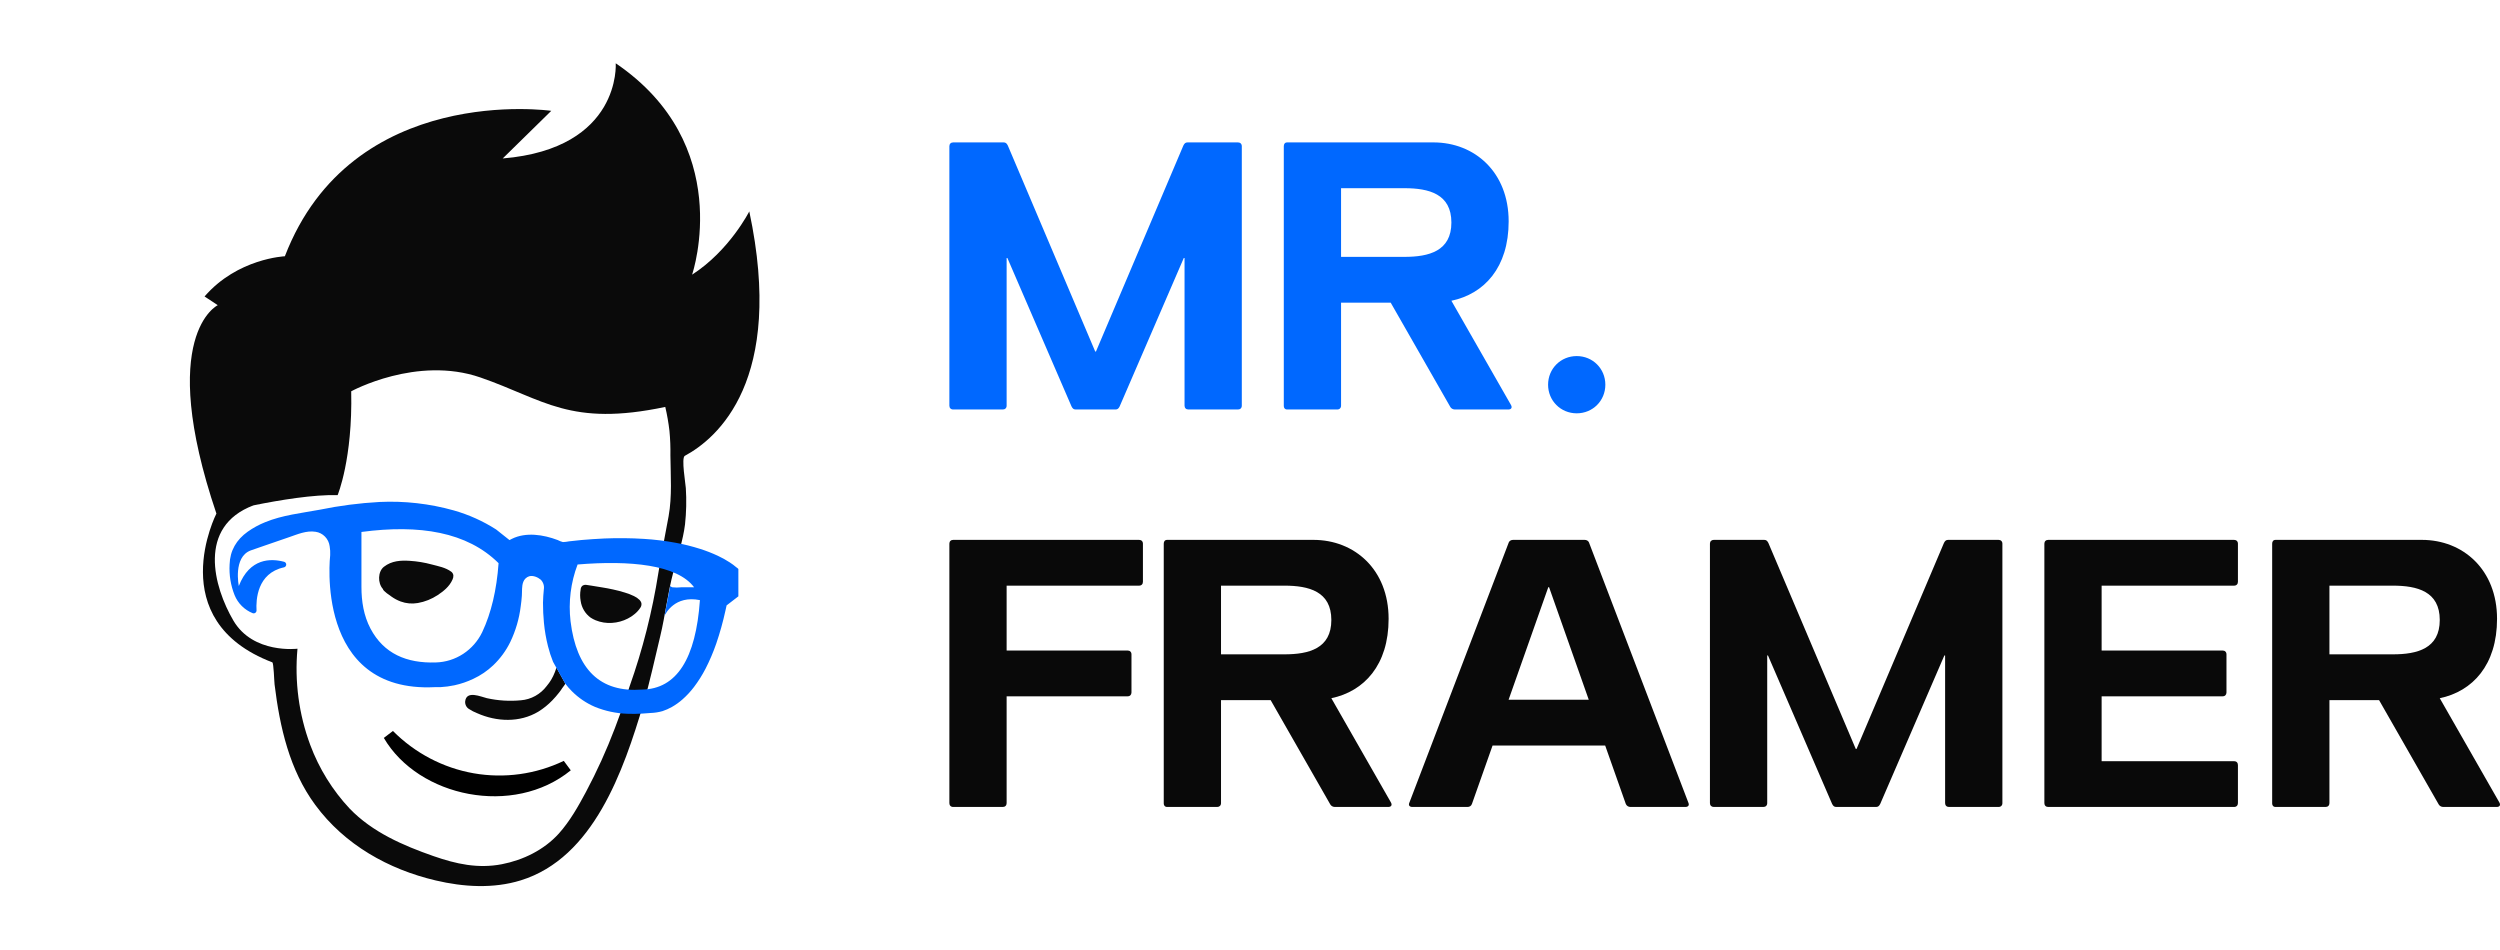
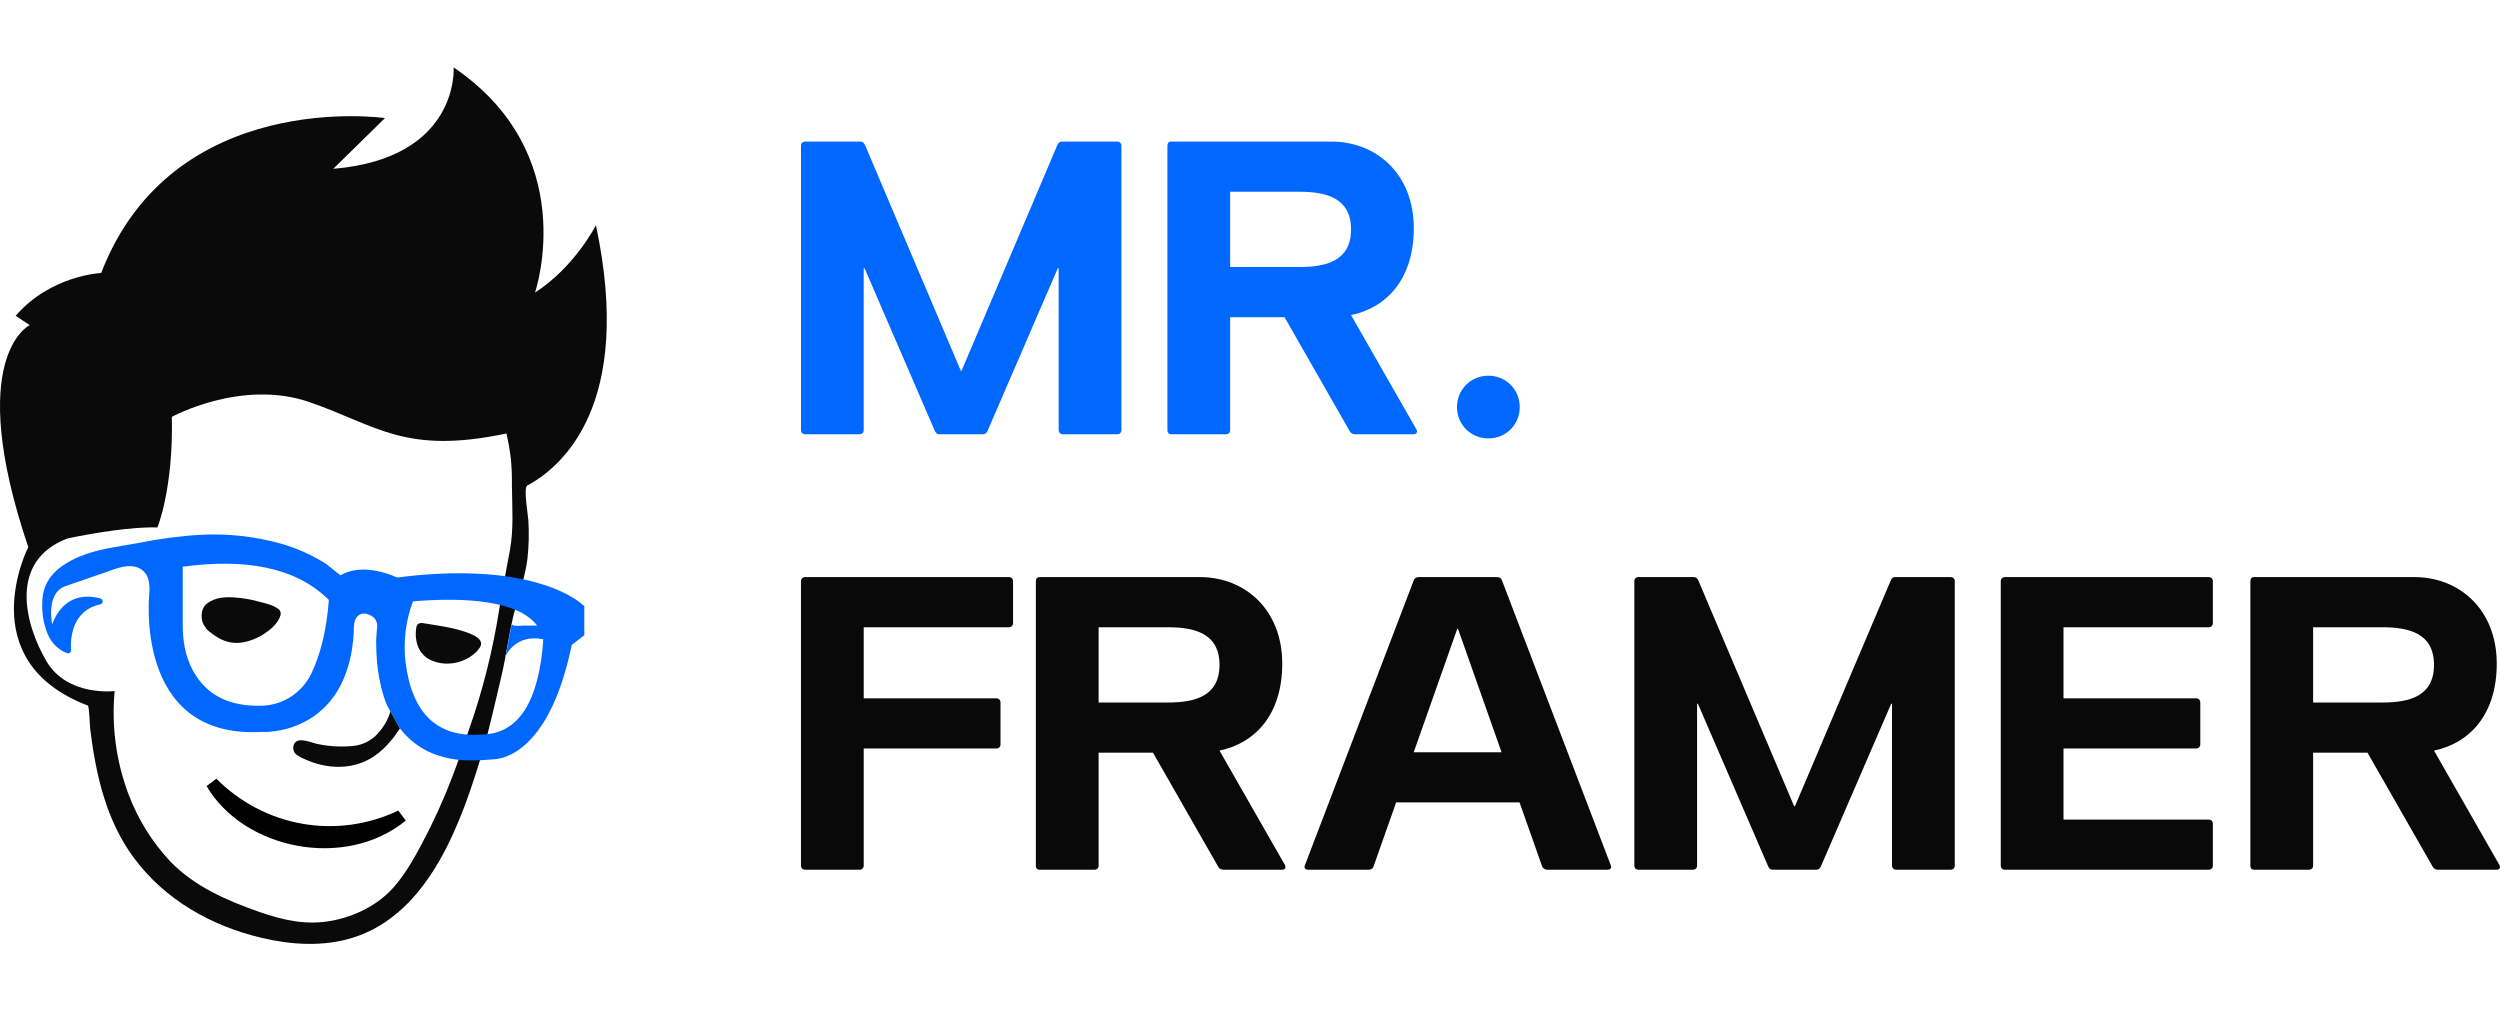
- <svg xmlns="http://www.w3.org/2000/svg" width="158" height="60" viewBox="0 0 158 60" fill="none">
-   <path d="M47.355 13.36C47.355 13.36 46.108 15.834 43.74 17.359C43.811 17.146 46.454 9.119 38.914 4C38.914 4 39.288 9.385 31.771 10.015L34.84 7.005C34.84 7.005 22.247 5.185 18.003 16.196C18.003 16.196 15.01 16.326 12.928 18.737L13.763 19.287C13.763 19.287 9.854 21.153 13.677 32.458C13.677 32.458 10.229 39.194 17.21 41.86C17.299 41.894 17.331 43.113 17.353 43.257C17.684 45.957 18.294 48.658 19.924 50.87C21.781 53.392 24.558 54.945 27.534 55.644C29.29 56.059 31.175 56.178 32.917 55.637C37.516 54.209 39.411 48.694 40.661 44.488C41.078 43.084 41.376 41.649 41.723 40.226C42.051 38.868 42.2 37.471 42.564 36.117C42.83 35.126 43.165 34.167 43.293 33.144C43.376 32.381 43.393 31.613 43.344 30.847C43.331 30.585 43.047 28.941 43.278 28.81C45.324 27.711 49.627 24.046 47.355 13.36ZM42.255 32.632C42.207 32.911 42.153 33.189 42.098 33.467C41.923 34.375 41.755 35.288 41.61 36.202C41.225 38.651 40.615 41.057 39.787 43.39C39.514 44.277 39.19 45.152 38.861 46.021C38.337 47.401 37.727 48.747 37.034 50.048C36.54 50.974 36.017 51.898 35.32 52.679C34.383 53.715 33.066 54.357 31.715 54.619C30.203 54.91 28.828 54.605 27.394 54.105C25.49 53.439 23.537 52.601 22.094 51.099C21.011 49.941 20.165 48.574 19.607 47.079C18.886 45.141 18.611 43.061 18.801 40.998C18.801 40.998 15.996 41.348 14.748 39.217C13.501 37.086 12.456 33.285 16.014 31.94L15.88 31.965L16.031 31.933L16.014 31.94C17.66 31.605 19.833 31.246 21.338 31.293C21.338 31.293 22.293 29.006 22.196 24.73C22.196 24.73 26.338 22.463 30.364 23.857C34.39 25.251 36.017 26.989 42.045 25.718C42.163 26.218 42.251 26.725 42.31 27.235C42.359 27.75 42.379 28.268 42.37 28.786C42.384 30.095 42.484 31.338 42.255 32.632Z" fill="#0A0A0A" />
-   <path d="M35.719 43.188L35.164 42.191L35.147 42.252L35.136 42.288C35.107 42.374 35.073 42.453 35.061 42.496C34.941 42.809 34.769 43.099 34.553 43.354C34.359 43.612 34.114 43.827 33.833 43.982C33.552 44.138 33.243 44.232 32.924 44.258C32.203 44.327 31.476 44.282 30.769 44.124C30.384 44.033 29.483 43.616 29.399 44.322C29.39 44.421 29.409 44.52 29.455 44.609C29.5 44.697 29.57 44.77 29.656 44.818C29.811 44.919 29.975 45.003 30.147 45.07C31.38 45.621 32.843 45.685 34.027 44.974C34.348 44.775 34.643 44.537 34.906 44.263C35.057 44.107 35.2 43.943 35.334 43.771C35.406 43.677 35.477 43.584 35.54 43.48C35.571 43.431 35.737 43.243 35.727 43.189L35.719 43.188Z" fill="#0A0A0A" />
-   <path d="M16.024 31.933L16.007 31.94L15.873 31.964L16.024 31.933Z" fill="#0A0A0A" />
-   <path d="M16.024 31.933L16.007 31.94L15.873 31.964L16.024 31.933Z" fill="#0A0A0A" />
-   <path d="M24.263 35.821C24.756 35.436 25.339 35.409 25.892 35.444C26.366 35.474 26.836 35.552 27.296 35.677C27.703 35.788 28.153 35.859 28.526 36.137C28.56 36.164 28.59 36.198 28.611 36.236C28.633 36.275 28.647 36.317 28.653 36.361C28.658 36.451 28.641 36.54 28.602 36.62C28.403 37.082 28.009 37.377 27.667 37.606C27.286 37.86 26.857 38.032 26.407 38.111C26.042 38.175 25.667 38.142 25.319 38.013C25.116 37.937 24.924 37.835 24.747 37.709C24.667 37.652 24.2 37.346 24.2 37.224C23.859 36.849 23.88 36.121 24.263 35.821Z" fill="#0A0A0A" />
-   <path d="M16.024 31.933L16.007 31.94L15.873 31.964L16.024 31.933Z" fill="#0A0A0A" />
-   <path d="M16.024 31.933L16.007 31.94L15.873 31.964L16.024 31.933Z" fill="#0A0A0A" />
-   <path d="M36.703 37.206C36.716 37.133 36.754 37.067 36.809 37.02C36.891 36.966 36.989 36.948 37.084 36.969C37.179 36.98 37.275 36.996 37.369 37.012C37.601 37.052 37.835 37.09 38.068 37.126C38.301 37.162 38.519 37.205 38.743 37.254C38.995 37.309 39.248 37.373 39.496 37.452C39.693 37.51 39.884 37.583 40.068 37.673C40.198 37.733 40.316 37.814 40.419 37.915C40.473 37.968 40.513 38.035 40.535 38.108C40.545 38.158 40.544 38.21 40.534 38.26C40.524 38.31 40.505 38.357 40.476 38.399C40.374 38.558 40.247 38.698 40.101 38.814C39.971 38.923 39.83 39.016 39.679 39.092C39.368 39.252 39.028 39.346 38.679 39.367C38.325 39.392 37.969 39.335 37.639 39.2C37.531 39.154 37.427 39.099 37.328 39.035C37.158 38.912 37.015 38.755 36.907 38.574C36.799 38.393 36.727 38.191 36.698 37.982C36.653 37.741 36.653 37.494 36.698 37.254C36.696 37.241 36.699 37.223 36.703 37.206Z" fill="#0A0A0A" />
-   <path d="M46.535 35.852C46.404 35.739 46.264 35.636 46.118 35.542C45.877 35.385 45.626 35.246 45.365 35.125C45.001 34.955 44.626 34.809 44.242 34.688C43.737 34.527 43.222 34.398 42.701 34.303C42.04 34.181 41.372 34.099 40.701 34.058C39.868 34.006 39.032 33.998 38.198 34.032C37.715 34.054 37.231 34.087 36.747 34.129C36.488 34.156 36.227 34.18 35.97 34.212C35.84 34.239 35.709 34.254 35.577 34.259H35.574C35.459 34.228 35.347 34.184 35.241 34.129C34.348 33.792 33.241 33.611 32.344 34.058L32.201 34.134C32.19 34.134 31.41 33.499 31.357 33.464C30.526 32.933 29.623 32.526 28.678 32.258C27.149 31.829 25.564 31.649 23.98 31.725C22.713 31.795 21.452 31.958 20.208 32.214C19.066 32.426 17.848 32.553 16.757 33.003C16.368 33.159 15.998 33.361 15.654 33.604C14.948 34.107 14.534 34.796 14.511 35.673C14.473 36.336 14.581 36.998 14.826 37.613C14.931 37.871 15.087 38.105 15.284 38.301C15.48 38.496 15.713 38.65 15.968 38.752C15.996 38.762 16.026 38.766 16.055 38.762C16.085 38.758 16.113 38.747 16.137 38.73C16.161 38.713 16.18 38.689 16.194 38.662C16.207 38.635 16.213 38.606 16.213 38.575C16.173 37.92 16.244 36.225 17.944 35.857C17.984 35.849 18.02 35.828 18.046 35.797C18.073 35.766 18.088 35.727 18.089 35.686C18.091 35.645 18.079 35.605 18.055 35.572C18.03 35.539 17.996 35.515 17.957 35.505C17.127 35.285 15.784 35.256 15.093 37.034C15.093 37.034 14.717 35.214 15.841 34.789C16.146 34.684 16.453 34.579 16.757 34.471L18.261 33.953C18.798 33.77 19.36 33.517 19.943 33.608C20.169 33.641 20.378 33.747 20.539 33.912C20.7 34.077 20.804 34.292 20.834 34.522C20.866 34.708 20.878 34.896 20.868 35.084C20.868 35.084 19.83 43.809 27.48 43.428C27.597 43.42 27.713 43.428 27.83 43.428C28.129 43.412 28.427 43.372 28.72 43.31C29.132 43.221 29.532 43.084 29.914 42.902C30.376 42.687 30.801 42.398 31.173 42.045C31.615 41.624 31.98 41.126 32.25 40.574C32.591 39.864 32.814 39.101 32.91 38.316C32.943 38.097 32.964 37.88 32.981 37.654C33.003 37.363 32.964 37.05 33.073 36.772C33.105 36.688 33.155 36.613 33.22 36.552C33.285 36.491 33.362 36.446 33.447 36.42C33.691 36.352 33.991 36.481 34.175 36.635C34.254 36.714 34.313 36.812 34.347 36.919C34.381 37.026 34.389 37.14 34.37 37.251C34.348 37.532 34.317 37.808 34.317 38.089C34.316 38.515 34.336 38.941 34.377 39.364C34.425 39.865 34.511 40.36 34.634 40.847C34.718 41.181 34.824 41.508 34.953 41.827L35.715 43.193C35.847 43.368 35.99 43.533 36.144 43.687C36.563 44.106 37.056 44.441 37.597 44.673C38.251 44.94 38.946 45.088 39.65 45.11C39.956 45.123 40.262 45.119 40.568 45.1C40.751 45.088 40.931 45.068 41.111 45.061C41.367 45.053 41.621 45.014 41.868 44.944C42.074 44.876 42.272 44.788 42.461 44.682C42.703 44.545 42.931 44.382 43.14 44.196C43.406 43.961 43.648 43.699 43.864 43.414C44.137 43.053 44.379 42.669 44.588 42.266C44.85 41.756 45.076 41.226 45.264 40.683C45.498 39.999 45.693 39.303 45.847 38.596L45.921 38.261L46.665 37.688V35.967C46.665 35.943 46.557 35.867 46.535 35.852ZM30.477 39.949C30.207 40.511 29.791 40.986 29.275 41.324C28.759 41.662 28.162 41.85 27.548 41.867C25.691 41.929 24.251 41.309 23.414 39.725C22.985 38.909 22.843 38.005 22.843 37.087V33.62C26.517 33.131 29.521 33.62 31.51 35.593C31.388 37.289 31.045 38.746 30.477 39.949ZM40.574 43.581C37.928 43.778 36.431 42.317 36.058 39.261C35.917 38.047 36.07 36.816 36.504 35.676C39.833 35.401 42.804 35.691 43.868 37.117H43.048C42.864 37.138 42.677 37.138 42.492 37.117C42.441 37.102 42.395 37.073 42.358 37.033L41.995 38.925C42.058 38.791 42.641 37.603 44.235 37.928C43.977 41.623 42.773 43.548 40.574 43.581Z" fill="#0068FF" />
-   <path d="M24.829 46.2L24.258 46.637C26.449 50.387 32.456 51.64 36.073 48.684L35.631 48.088C33.857 48.936 31.87 49.21 29.939 48.872C28.008 48.533 26.226 47.599 24.832 46.196L24.829 46.2Z" fill="black" />
-   <path d="M60.241 25.88C60.096 25.88 60 25.784 60 25.639V9.241C60 9.096 60.096 9 60.241 9H63.426C63.547 9 63.619 9.048 63.692 9.193L69.217 22.215H69.265L74.791 9.193C74.863 9.048 74.936 9 75.056 9H78.241C78.386 9 78.482 9.096 78.482 9.241V25.639C78.482 25.784 78.386 25.88 78.241 25.88H75.104C74.96 25.88 74.863 25.784 74.863 25.639V16.307H74.815L70.761 25.688C70.689 25.832 70.617 25.88 70.496 25.88H67.987C67.866 25.88 67.793 25.832 67.721 25.688L63.667 16.307H63.619V25.639C63.619 25.784 63.523 25.88 63.378 25.88H60.241Z" fill="#0068FF" />
-   <path d="M81.353 25.88C81.208 25.88 81.136 25.784 81.136 25.663V9.241C81.136 9.096 81.208 9 81.353 9H90.594C93.2 9 95.347 10.881 95.347 13.992C95.347 16.91 93.803 18.574 91.728 19.008L95.492 25.591C95.589 25.76 95.516 25.88 95.323 25.88H91.945C91.825 25.88 91.704 25.808 91.656 25.712L87.892 19.128H84.755V25.639C84.755 25.784 84.659 25.88 84.514 25.88H81.353ZM84.755 16.234H88.76C90.305 16.234 91.728 15.873 91.728 14.064C91.728 12.255 90.305 11.894 88.76 11.894H84.755V16.234Z" fill="#0068FF" />
-   <path d="M99.649 26.122C98.635 26.122 97.839 25.326 97.839 24.313C97.839 23.3 98.635 22.504 99.649 22.504C100.662 22.504 101.458 23.3 101.458 24.313C101.458 25.326 100.662 26.122 99.649 26.122Z" fill="#0068FF" />
-   <path d="M60 34.361C60 34.216 60.096 34.12 60.241 34.12H71.992C72.137 34.12 72.233 34.216 72.233 34.361V36.772C72.233 36.917 72.137 37.013 71.992 37.013H63.619V41.113H71.268C71.413 41.113 71.509 41.209 71.509 41.354V43.766C71.509 43.91 71.413 44.007 71.268 44.007H63.619V50.759C63.619 50.904 63.523 51 63.378 51H60.241C60.096 51 60 50.904 60 50.759V34.361Z" fill="#090909" />
-   <path d="M73.766 51C73.621 51 73.549 50.904 73.549 50.783V34.361C73.549 34.216 73.621 34.12 73.766 34.12H83.007C85.613 34.12 87.76 36.001 87.76 39.111C87.76 42.029 86.216 43.693 84.141 44.127L87.905 50.711C88.001 50.879 87.929 51 87.736 51H84.358C84.237 51 84.117 50.928 84.069 50.831L80.305 44.248H77.168V50.759C77.168 50.904 77.071 51 76.927 51H73.766ZM77.168 41.354H81.173C82.717 41.354 84.141 40.992 84.141 39.184C84.141 37.375 82.717 37.013 81.173 37.013H77.168V41.354Z" fill="#090909" />
-   <path d="M97.901 37.11H97.852L95.343 44.224H100.41L97.901 37.11ZM89.07 50.735L95.343 34.312C95.391 34.168 95.512 34.12 95.632 34.12H100.145C100.265 34.12 100.386 34.168 100.434 34.312L106.707 50.735C106.78 50.904 106.683 51 106.514 51H103.04C102.919 51 102.799 50.928 102.75 50.807L101.447 47.117H94.33L93.027 50.807C92.978 50.952 92.858 51 92.737 51H89.263C89.094 51 88.997 50.904 89.07 50.735Z" fill="#090909" />
-   <path d="M108.31 51C108.165 51 108.068 50.904 108.068 50.759V34.361C108.068 34.216 108.165 34.12 108.31 34.12H111.494C111.615 34.12 111.688 34.168 111.76 34.312L117.285 47.334H117.334L122.859 34.312C122.931 34.168 123.004 34.12 123.124 34.12H126.309C126.454 34.12 126.551 34.216 126.551 34.361V50.759C126.551 50.904 126.454 51 126.309 51H123.173C123.028 51 122.931 50.904 122.931 50.759V41.426H122.883L118.83 50.807C118.757 50.952 118.685 51 118.564 51H116.055C115.934 51 115.862 50.952 115.789 50.807L111.736 41.426H111.688V50.759C111.688 50.904 111.591 51 111.446 51H108.31Z" fill="#090909" />
-   <path d="M129.204 34.361C129.204 34.216 129.301 34.12 129.445 34.12H141.196C141.341 34.12 141.437 34.216 141.437 34.361V36.772C141.437 36.917 141.341 37.013 141.196 37.013H132.823V41.113H140.472C140.617 41.113 140.713 41.209 140.713 41.354V43.766C140.713 43.91 140.617 44.007 140.472 44.007H132.823V48.106H141.196C141.341 48.106 141.437 48.203 141.437 48.347V50.759C141.437 50.904 141.341 51 141.196 51H129.445C129.301 51 129.204 50.904 129.204 50.759V34.361Z" fill="#090909" />
-   <path d="M143.818 51C143.673 51 143.601 50.904 143.601 50.783V34.361C143.601 34.216 143.673 34.12 143.818 34.12H153.059C155.665 34.12 157.813 36.001 157.813 39.111C157.813 42.029 156.268 43.693 154.193 44.127L157.957 50.711C158.054 50.879 157.982 51 157.789 51H154.411C154.29 51 154.169 50.928 154.121 50.831L150.357 44.248H147.22V50.759C147.22 50.904 147.124 51 146.979 51H143.818ZM147.22 41.354H151.226C152.77 41.354 154.193 40.992 154.193 39.184C154.193 37.375 152.77 37.013 151.226 37.013H147.22V41.354Z" fill="#090909" />
+ <svg xmlns="http://www.w3.org/2000/svg" width="412" height="167" viewBox="0 0 412 167" fill="none">
+   <path d="M98.21 37.11C98.21 37.11 94.745 43.982 88.166 48.219C88.364 47.629 95.706 25.329 74.761 11.111C74.761 11.111 75.801 26.069 54.92 27.82L63.444 19.459C63.444 19.459 28.464 14.402 16.674 44.989C16.674 44.989 8.361 45.349 2.579 52.047L4.897 53.576C4.897 53.576 -5.96 58.758 4.659 90.162C4.659 90.162 -4.921 108.872 14.472 116.278C14.718 116.371 14.809 119.759 14.869 120.159C15.79 127.658 17.484 135.161 22.012 141.306C27.17 148.312 34.885 152.626 43.15 154.566C48.027 155.718 53.265 156.05 58.103 154.546C70.876 150.58 76.142 135.262 79.614 123.579C80.773 119.678 81.599 115.692 82.563 111.738C83.475 107.966 83.888 104.085 84.9 100.325C85.638 97.572 86.571 94.908 86.924 92.066C87.156 89.948 87.204 87.813 87.067 85.687C87.031 84.959 86.241 80.391 86.884 80.027C92.567 76.975 104.519 66.795 98.21 37.11ZM84.043 90.643C83.908 91.419 83.757 92.191 83.606 92.964C83.118 95.486 82.654 98.021 82.249 100.56C81.18 107.363 79.485 114.048 77.186 120.527C76.428 122.993 75.527 125.422 74.614 127.836C73.158 131.671 71.463 135.407 69.539 139.022C68.166 141.593 66.714 144.16 64.777 146.331C62.174 149.21 58.515 150.992 54.765 151.72C50.563 152.529 46.746 151.68 42.761 150.293C37.472 148.442 32.047 146.113 28.039 141.941C25.03 138.725 22.681 134.928 21.131 130.775C19.128 125.393 18.363 119.615 18.893 113.885C18.893 113.885 11.099 114.855 7.635 108.936C4.17 103.018 1.266 92.458 11.151 88.723L10.778 88.791L11.198 88.703L11.151 88.723C15.722 87.793 21.758 86.794 25.94 86.924C25.94 86.924 28.591 80.573 28.321 68.695C28.321 68.695 39.829 62.397 51.011 66.27C62.194 70.143 66.714 74.969 83.46 71.44C83.786 72.829 84.031 74.235 84.194 75.653C84.331 77.085 84.386 78.524 84.36 79.962C84.4 83.597 84.678 87.049 84.043 90.643Z" fill="#0A0A0A" />
+   <path d="M65.886 119.967L64.346 117.197L64.298 117.367L64.266 117.468C64.187 117.707 64.092 117.925 64.06 118.046C63.724 118.915 63.247 119.72 62.648 120.427C62.108 121.146 61.427 121.741 60.648 122.173C59.868 122.606 59.008 122.866 58.124 122.938C56.121 123.13 54.101 123.005 52.136 122.566C51.068 122.315 48.564 121.155 48.33 123.116C48.305 123.391 48.359 123.668 48.486 123.913C48.613 124.158 48.807 124.36 49.044 124.494C49.475 124.774 49.932 125.009 50.41 125.194C53.834 126.726 57.898 126.904 61.187 124.927C62.078 124.376 62.898 123.713 63.628 122.954C64.047 122.52 64.445 122.064 64.818 121.588C65.016 121.325 65.215 121.066 65.389 120.779C65.477 120.642 65.937 120.12 65.909 119.971L65.886 119.967Z" fill="#0A0A0A" />
+   <path d="M11.178 88.702L11.131 88.722L10.758 88.789L11.178 88.702Z" fill="#0A0A0A" />
+   <path d="M11.178 88.702L11.131 88.722L10.758 88.789L11.178 88.702Z" fill="#0A0A0A" />
+   <path d="M34.063 99.504C35.432 98.432 37.051 98.359 38.587 98.457C39.905 98.54 41.212 98.756 42.488 99.103C43.618 99.411 44.868 99.609 45.904 100.381C46.001 100.456 46.081 100.549 46.142 100.656C46.203 100.763 46.242 100.881 46.257 101.003C46.273 101.252 46.224 101.5 46.115 101.723C45.563 103.005 44.468 103.825 43.519 104.46C42.459 105.167 41.268 105.644 40.019 105.863C39.005 106.042 37.963 105.949 36.996 105.592C36.433 105.38 35.9 105.096 35.408 104.747C35.186 104.589 33.889 103.74 33.889 103.401C32.94 102.358 33 100.336 34.063 99.504Z" fill="#0A0A0A" />
+   <path d="M11.178 88.702L11.131 88.722L10.758 88.789L11.178 88.702Z" fill="#0A0A0A" />
+   <path d="M11.178 88.702L11.131 88.722L10.758 88.789L11.178 88.702Z" fill="#0A0A0A" />
+   <path d="M68.621 103.35C68.657 103.148 68.761 102.965 68.915 102.832C69.141 102.685 69.415 102.634 69.677 102.691C69.943 102.723 70.209 102.768 70.471 102.812C71.113 102.921 71.764 103.026 72.411 103.127C73.058 103.229 73.665 103.346 74.288 103.483C74.986 103.637 75.689 103.815 76.379 104.033C76.924 104.193 77.455 104.399 77.966 104.648C78.327 104.813 78.657 105.04 78.943 105.319C79.092 105.468 79.202 105.653 79.264 105.856C79.291 105.995 79.29 106.138 79.263 106.277C79.235 106.416 79.18 106.548 79.101 106.665C78.818 107.105 78.466 107.494 78.058 107.817C77.697 108.118 77.305 108.377 76.887 108.589C76.022 109.034 75.077 109.294 74.109 109.353C73.124 109.422 72.137 109.263 71.221 108.888C70.92 108.761 70.631 108.608 70.355 108.431C69.885 108.089 69.487 107.653 69.186 107.15C68.886 106.647 68.688 106.088 68.605 105.505C68.481 104.837 68.481 104.151 68.605 103.483C68.602 103.447 68.609 103.398 68.621 103.35Z" fill="#0A0A0A" />
+   <path d="M95.931 99.59C95.566 99.275 95.178 98.987 94.772 98.729C94.103 98.292 93.404 97.905 92.681 97.568C91.668 97.096 90.627 96.691 89.562 96.356C88.158 95.908 86.728 95.55 85.281 95.284C83.444 94.946 81.588 94.72 79.725 94.605C77.41 94.462 75.09 94.437 72.773 94.532C71.431 94.593 70.086 94.686 68.741 94.803C68.023 94.876 67.296 94.945 66.582 95.034C66.222 95.106 65.858 95.15 65.491 95.163H65.483C65.163 95.076 64.853 94.956 64.558 94.803C62.078 93.865 59.003 93.364 56.511 94.605L56.114 94.815C56.082 94.815 53.916 93.053 53.769 92.956C51.46 91.479 48.954 90.351 46.328 89.604C42.082 88.413 37.677 87.913 33.277 88.125C29.757 88.319 26.256 88.773 22.801 89.483C19.626 90.073 16.245 90.425 13.214 91.674C12.133 92.109 11.105 92.669 10.15 93.344C8.19 94.743 7.039 96.655 6.976 99.092C6.871 100.932 7.169 102.773 7.849 104.481C8.143 105.198 8.575 105.848 9.121 106.391C9.666 106.934 10.313 107.36 11.023 107.643C11.1 107.673 11.183 107.683 11.264 107.672C11.346 107.662 11.424 107.631 11.491 107.583C11.558 107.534 11.612 107.47 11.649 107.395C11.686 107.32 11.704 107.237 11.702 107.154C11.591 105.334 11.789 100.625 16.511 99.602C16.622 99.581 16.722 99.523 16.795 99.437C16.868 99.351 16.911 99.241 16.915 99.127C16.919 99.013 16.885 98.901 16.818 98.809C16.751 98.718 16.655 98.652 16.547 98.624C14.241 98.013 10.511 97.932 8.591 102.872C8.591 102.872 7.547 97.815 10.67 96.635C11.515 96.343 12.368 96.052 13.214 95.753L17.392 94.314C18.884 93.805 20.444 93.101 22.063 93.356C22.691 93.445 23.273 93.742 23.72 94.201C24.167 94.659 24.455 95.254 24.539 95.895C24.628 96.409 24.66 96.933 24.634 97.455C24.634 97.455 21.749 121.691 42.999 120.632C43.325 120.612 43.646 120.632 43.971 120.632C44.802 120.587 45.629 120.478 46.444 120.304C47.588 120.057 48.701 119.677 49.761 119.173C51.044 118.575 52.224 117.771 53.257 116.791C54.487 115.623 55.5 114.238 56.249 112.704C57.196 110.732 57.815 108.613 58.082 106.434C58.174 105.824 58.233 105.221 58.281 104.595C58.34 103.786 58.233 102.917 58.535 102.145C58.623 101.912 58.763 101.703 58.943 101.533C59.124 101.363 59.339 101.238 59.574 101.166C60.253 100.976 61.086 101.336 61.598 101.765C61.817 101.984 61.98 102.254 62.074 102.552C62.168 102.85 62.19 103.166 62.138 103.475C62.078 104.255 61.991 105.023 61.991 105.803C61.987 106.986 62.043 108.168 62.158 109.345C62.292 110.734 62.531 112.112 62.872 113.464C63.104 114.391 63.4 115.3 63.757 116.185L65.876 119.981C66.24 120.466 66.638 120.924 67.066 121.352C68.23 122.516 69.599 123.446 71.102 124.092C72.919 124.833 74.849 125.243 76.804 125.305C77.655 125.34 78.507 125.331 79.356 125.277C79.864 125.245 80.364 125.188 80.864 125.168C81.575 125.146 82.281 125.037 82.967 124.844C83.537 124.656 84.089 124.412 84.614 124.117C85.287 123.735 85.918 123.282 86.499 122.766C87.238 122.112 87.912 121.385 88.511 120.596C89.269 119.592 89.942 118.525 90.523 117.406C91.251 115.987 91.878 114.517 92.4 113.007C93.05 111.109 93.591 109.173 94.019 107.21L94.225 106.28L96.292 104.688V99.909C96.292 99.84 95.991 99.63 95.931 99.59ZM51.325 110.97C50.574 112.529 49.42 113.85 47.986 114.789C46.552 115.728 44.894 116.25 43.19 116.298C38.031 116.468 34.031 114.746 31.706 110.347C30.515 108.079 30.118 105.569 30.118 103.018V93.388C40.325 92.03 48.67 93.388 54.194 98.87C53.856 103.58 52.904 107.627 51.325 110.97ZM79.372 121.056C72.023 121.606 67.864 117.547 66.828 109.058C66.436 105.685 66.861 102.267 68.066 99.1C77.312 98.336 85.566 99.141 88.523 103.103H86.245C85.732 103.161 85.214 103.161 84.701 103.103C84.558 103.061 84.429 102.98 84.328 102.868L83.32 108.124C83.495 107.752 85.114 104.453 89.542 105.355C88.824 115.619 85.479 120.967 79.372 121.056Z" fill="#0068FF" />
+   <path d="M35.636 128.334L34.049 129.546C40.136 139.965 56.822 143.445 66.87 135.235L65.64 133.577C60.713 135.934 55.195 136.695 49.831 135.755C44.467 134.815 39.515 132.22 35.644 128.322L35.636 128.334Z" fill="black" />
+   <path d="M132.689 71.563C132.276 71.563 132 71.287 132 70.874V24.022C132 23.609 132.276 23.333 132.689 23.333H141.789C142.134 23.333 142.341 23.471 142.548 23.884L158.334 61.09H158.472L174.259 23.884C174.466 23.471 174.673 23.333 175.017 23.333H184.117C184.531 23.333 184.807 23.609 184.807 24.022V70.874C184.807 71.287 184.531 71.563 184.117 71.563H175.155C174.742 71.563 174.466 71.287 174.466 70.874V44.21H174.328L162.746 71.012C162.54 71.425 162.333 71.563 161.988 71.563H154.819C154.474 71.563 154.267 71.425 154.06 71.012L142.479 44.21H142.341V70.874C142.341 71.287 142.065 71.563 141.651 71.563H132.689Z" fill="#0068FF" />
+   <path d="M193.009 71.563C192.595 71.563 192.388 71.287 192.388 70.943V24.022C192.388 23.609 192.595 23.333 193.009 23.333H219.412C226.857 23.333 232.993 28.707 232.993 37.596C232.993 45.932 228.581 50.686 222.652 51.927L233.407 70.736C233.682 71.218 233.475 71.563 232.924 71.563H223.273C222.928 71.563 222.583 71.356 222.445 71.081L211.691 52.271H202.729V70.874C202.729 71.287 202.453 71.563 202.04 71.563H193.009ZM202.729 44.003H214.173C218.585 44.003 222.652 42.97 222.652 37.802C222.652 32.635 218.585 31.601 214.173 31.601H202.729V44.003Z" fill="#0068FF" />
+   <path d="M245.282 72.252C242.387 72.252 240.112 69.978 240.112 67.084C240.112 64.191 242.387 61.917 245.282 61.917C248.178 61.917 250.453 64.191 250.453 67.084C250.453 69.978 248.178 72.252 245.282 72.252Z" fill="#0068FF" />
+   <path d="M132 95.793C132 95.379 132.276 95.104 132.689 95.104H166.262C166.676 95.104 166.952 95.379 166.952 95.793V102.683C166.952 103.096 166.676 103.372 166.262 103.372H142.341V115.084H164.194C164.608 115.084 164.884 115.36 164.884 115.773V122.663C164.884 123.077 164.608 123.352 164.194 123.352H142.341V142.644C142.341 143.058 142.065 143.333 141.651 143.333H132.689C132.276 143.333 132 143.058 132 142.644V95.793Z" fill="#090909" />
+   <path d="M171.331 143.333C170.917 143.333 170.71 143.058 170.71 142.713V95.793C170.71 95.379 170.917 95.104 171.331 95.104H197.734C205.18 95.104 211.315 100.478 211.315 109.366C211.315 117.703 206.903 122.457 200.974 123.697L211.729 142.506C212.004 142.989 211.798 143.333 211.246 143.333H201.595C201.25 143.333 200.905 143.127 200.767 142.851L190.013 124.041H181.051V142.644C181.051 143.058 180.775 143.333 180.362 143.333H171.331ZM181.051 115.773H192.495C196.907 115.773 200.974 114.74 200.974 109.572C200.974 104.405 196.907 103.372 192.495 103.372H181.051V115.773Z" fill="#090909" />
+   <path d="M240.287 103.647H240.15L232.98 123.972H247.457L240.287 103.647ZM215.056 142.575L232.98 95.655C233.118 95.241 233.463 95.104 233.807 95.104H246.699C247.043 95.104 247.388 95.241 247.526 95.655L265.45 142.575C265.657 143.058 265.381 143.333 264.898 143.333H254.971C254.627 143.333 254.282 143.127 254.144 142.782L250.421 132.24H230.085L226.362 142.782C226.224 143.195 225.879 143.333 225.535 143.333H215.608C215.125 143.333 214.849 143.058 215.056 142.575Z" fill="#090909" />
+   <path d="M270.027 143.333C269.614 143.333 269.338 143.058 269.338 142.644V95.793C269.338 95.379 269.614 95.104 270.027 95.104H279.127C279.472 95.104 279.679 95.241 279.885 95.655L295.672 132.861H295.81L311.597 95.655C311.804 95.241 312.011 95.104 312.355 95.104H321.455C321.869 95.104 322.145 95.379 322.145 95.793V142.644C322.145 143.058 321.869 143.333 321.455 143.333H312.493C312.08 143.333 311.804 143.058 311.804 142.644V115.98H311.666L300.084 142.782C299.877 143.195 299.671 143.333 299.326 143.333H292.156C291.812 143.333 291.605 143.195 291.398 142.782L279.816 115.98H279.679V142.644C279.679 143.058 279.403 143.333 278.989 143.333H270.027Z" fill="#090909" />
+   <path d="M329.726 95.793C329.726 95.379 330.002 95.104 330.415 95.104H363.988C364.402 95.104 364.678 95.379 364.678 95.793V102.683C364.678 103.096 364.402 103.372 363.988 103.372H340.067V115.084H361.92C362.334 115.084 362.61 115.36 362.61 115.773V122.663C362.61 123.077 362.334 123.352 361.92 123.352H340.067V135.065H363.988C364.402 135.065 364.678 135.341 364.678 135.754V142.644C364.678 143.058 364.402 143.333 363.988 143.333H330.415C330.002 143.333 329.726 143.058 329.726 142.644V95.793Z" fill="#090909" />
+   <path d="M371.481 143.333C371.067 143.333 370.86 143.058 370.86 142.713V95.793C370.86 95.379 371.067 95.104 371.481 95.104H397.884C405.329 95.104 411.465 100.478 411.465 109.366C411.465 117.703 407.053 122.457 401.124 123.697L411.878 142.506C412.154 142.989 411.947 143.333 411.396 143.333H401.744C401.4 143.333 401.055 143.127 400.917 142.851L390.163 124.041H381.201V142.644C381.201 143.058 380.925 143.333 380.512 143.333H371.481ZM381.201 115.773H392.645C397.057 115.773 401.124 114.74 401.124 109.572C401.124 104.405 397.057 103.372 392.645 103.372H381.201V115.773Z" fill="#090909" />
</svg>
